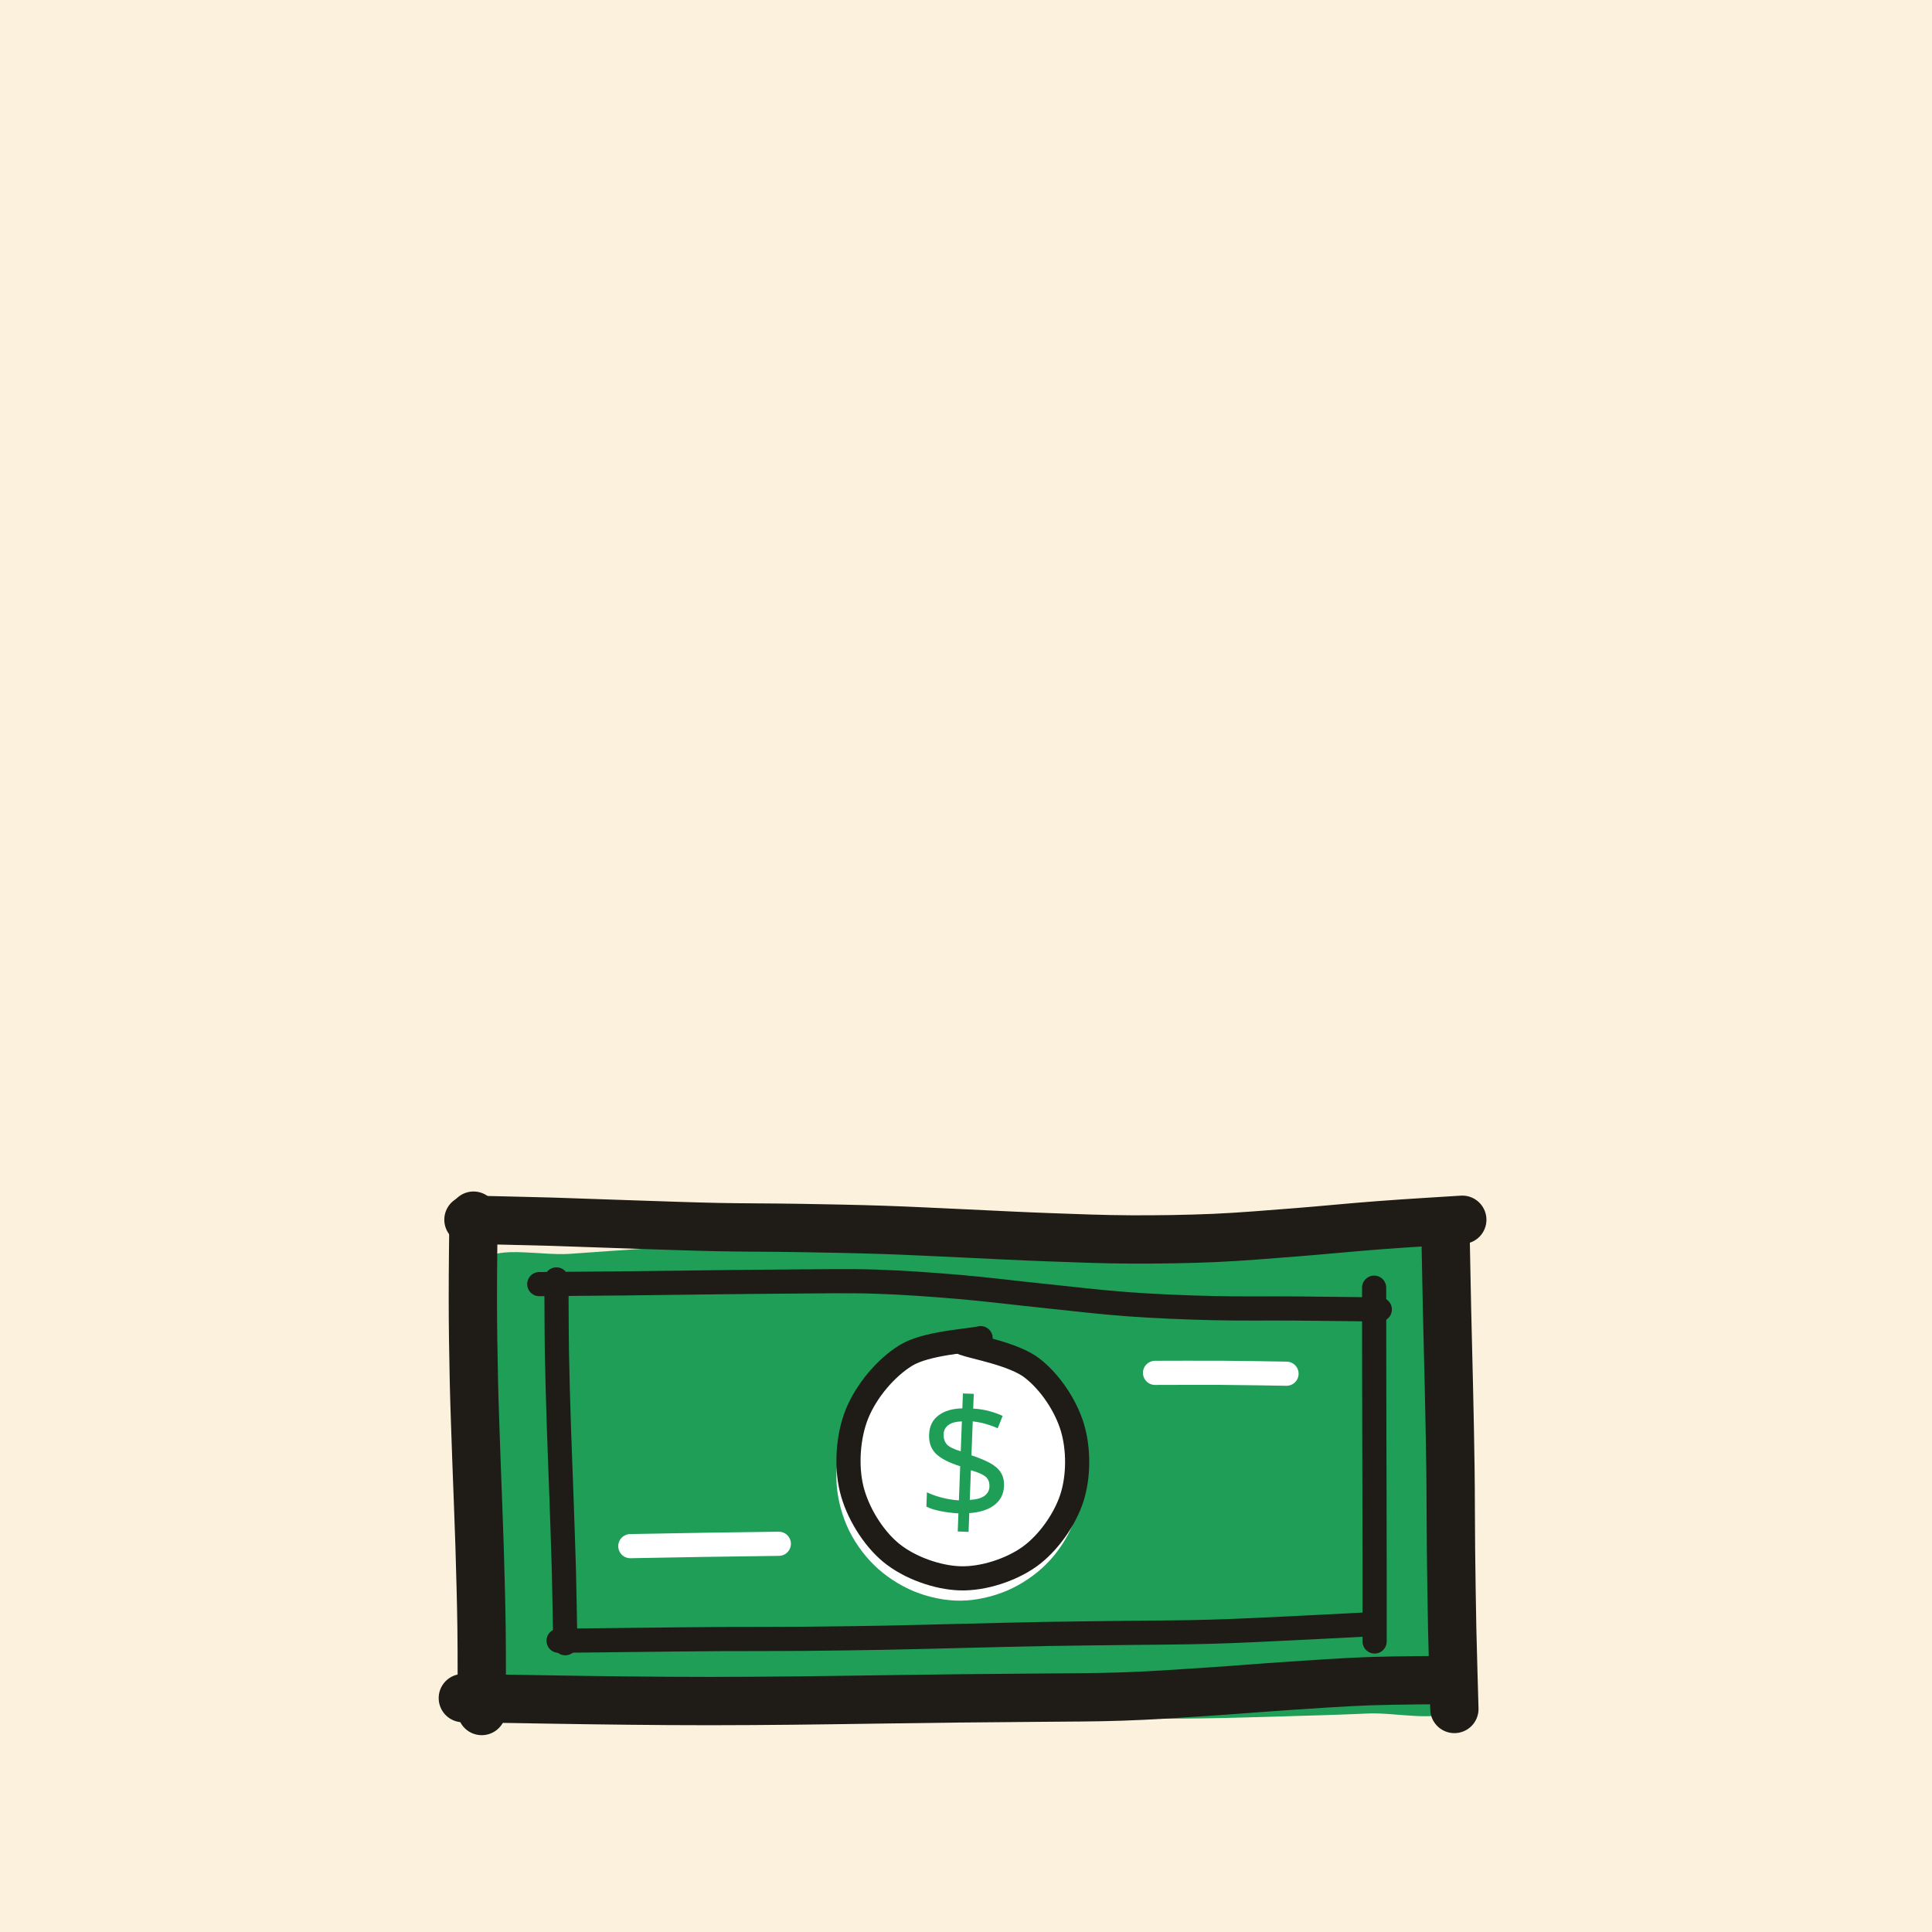
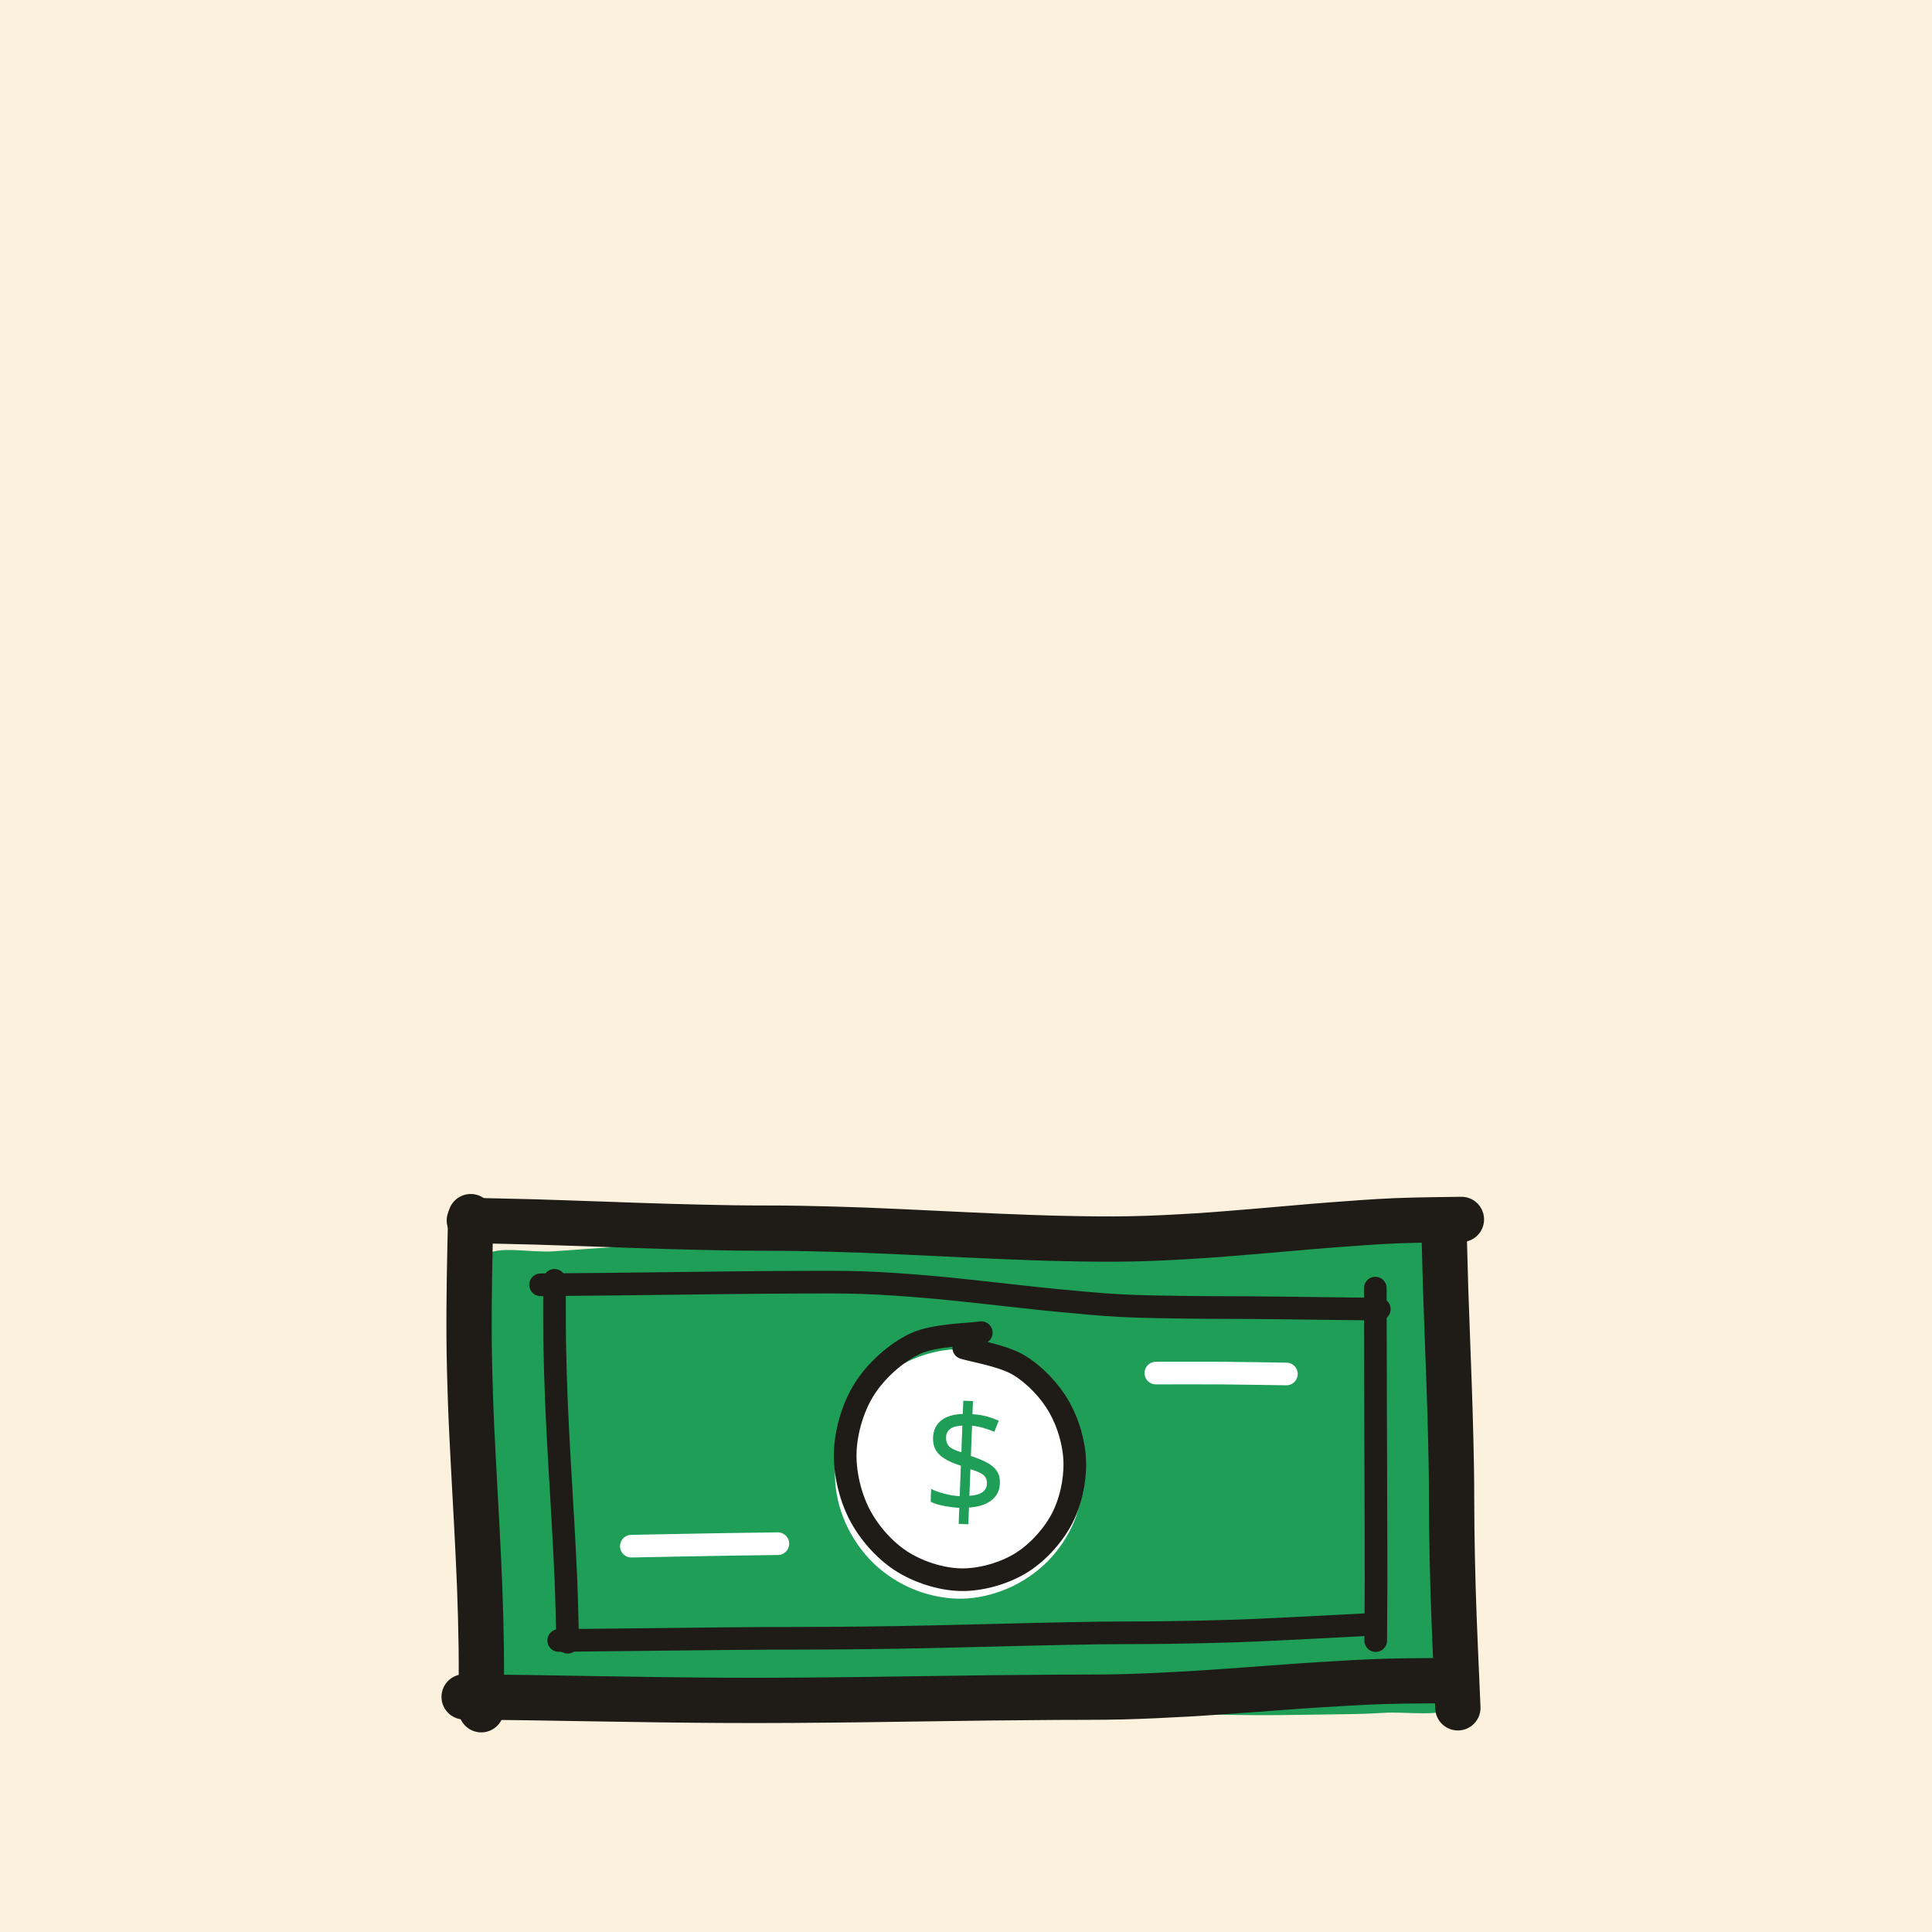
- <svg xmlns="http://www.w3.org/2000/svg" width="320" height="320" viewBox="0 0 320 320">
+ <svg xmlns="http://www.w3.org/2000/svg" width="512" height="512" viewBox="0 0 512 512">
  <g stroke-linecap="round" stroke-linejoin="round">
-     <rect x="0" y="0" width="320" height="320" fill="#FBF1DD" />
-     <path d="M80.45 208.56C82.57 206.37 89.7 207.98 94.33 207.68C98.96 207.37 103.58 206.99 108.21 206.74C112.84 206.49 117.47 206.29 122.09 206.18C126.72 206.06 131.35 206.13 135.98 206.08C140.6 206.02 145.23 205.92 149.86 205.83C154.49 205.74 159.11 205.61 163.74 205.52C168.37 205.43 173 205.34 177.62 205.29C182.25 205.24 186.88 205.26 191.51 205.23C196.13 205.2 200.76 205.15 205.39 205.09C210.02 205.04 214.64 204.95 219.27 204.89C223.9 204.82 229.23 203.26 233.15 204.7C237.07 206.15 241.23 209.77 242.78 213.55C244.33 217.34 242.63 222.81 242.47 227.44C242.32 232.06 242.06 236.69 241.85 241.32C241.63 245.95 241.37 250.57 241.19 255.2C241.02 259.83 240.86 264.46 240.81 269.08C240.76 273.71 243.28 280.51 240.9 282.97C238.53 285.42 231.27 283.59 226.56 283.81C221.86 284.03 217.31 284.14 212.68 284.28C208.05 284.41 203.43 284.56 198.8 284.62C194.17 284.68 189.54 284.71 184.92 284.62C180.29 284.54 175.66 284.32 171.03 284.11C166.41 283.89 161.78 283.58 157.15 283.34C152.52 283.11 147.9 282.83 143.27 282.67C138.64 282.52 134.02 282.44 129.39 282.43C124.76 282.42 120.13 282.52 115.51 282.61C110.88 282.7 106.25 282.85 101.62 282.97C97 283.09 91.36 284.43 87.74 283.33C84.12 282.23 81.16 279.85 79.88 276.38C78.59 272.91 79.92 267.12 80.03 262.5C80.14 257.87 80.35 253.24 80.54 248.61C80.73 243.99 80.98 239.36 81.16 234.73C81.33 230.1 81.72 225.21 81.6 220.85C81.49 216.49 78.33 210.76 80.45 208.56Z" fill="#1E9E57" />
-     <path d="M77.59 202.02C79.88 202.08 86.73 202.22 91.31 202.35C95.88 202.49 100.45 202.68 105.02 202.82C109.6 202.97 114.17 203.14 118.74 203.24C123.31 203.33 127.89 203.31 132.46 203.39C137.03 203.47 141.6 203.55 146.18 203.7C150.75 203.85 155.32 204.1 159.89 204.3C164.46 204.51 169.04 204.76 173.61 204.92C178.18 205.09 182.75 205.27 187.33 205.29C191.9 205.31 196.47 205.24 201.04 205.05C205.62 204.85 210.19 204.45 214.76 204.1C219.33 203.74 223.91 203.27 228.48 202.93C233.05 202.58 239.91 202.18 242.2 202.03" fill="none" stroke="#1F1B16" stroke-width="8" />
-     <path d="M239.41 203.52C239.46 205.73 239.57 212.36 239.67 216.77C239.77 221.19 239.89 225.61 239.99 230.03C240.08 234.45 240.19 238.87 240.24 243.29C240.3 247.71 240.28 252.13 240.33 256.54C240.38 260.96 240.44 265.38 240.53 269.8C240.63 274.22 240.83 280.85 240.89 283.06" fill="none" stroke="#1F1B16" stroke-width="8" />
-     <path d="M240.36 278.25C238.09 278.29 231.27 278.3 226.72 278.46C222.17 278.63 217.62 278.96 213.08 279.26C208.53 279.56 203.98 279.95 199.44 280.24C194.89 280.54 190.34 280.85 185.8 281C181.25 281.16 176.7 281.14 172.15 281.19C167.61 281.24 163.06 281.26 158.51 281.31C153.97 281.36 149.42 281.43 144.87 281.49C140.32 281.55 135.78 281.63 131.23 281.67C126.68 281.71 122.14 281.75 117.59 281.75C113.04 281.75 108.49 281.72 103.95 281.67C99.4 281.63 94.85 281.55 90.31 281.48C85.76 281.41 78.94 281.29 76.66 281.26" fill="none" stroke="#1F1B16" stroke-width="8" />
-     <path d="M79.79 283.4C79.79 281.12 79.82 274.28 79.76 269.73C79.7 265.17 79.56 260.61 79.43 256.05C79.29 251.49 79.09 246.93 78.93 242.37C78.78 237.82 78.59 233.26 78.49 228.7C78.39 224.14 78.32 219.58 78.32 215.02C78.31 210.46 78.41 203.63 78.43 201.35" fill="none" stroke="#1F1B16" stroke-width="8" />
-     <path d="M89.32 212.69C91.64 212.67 98.6 212.62 103.24 212.57C107.88 212.52 112.52 212.45 117.16 212.4C121.81 212.35 126.45 212.28 131.09 212.26C135.73 212.24 140.37 212.13 145.01 212.28C149.65 212.43 154.29 212.77 158.93 213.16C163.57 213.56 168.21 214.16 172.85 214.63C177.49 215.11 182.14 215.68 186.78 216.02C191.42 216.36 196.06 216.54 200.7 216.66C205.34 216.78 209.98 216.69 214.62 216.73C219.26 216.77 226.22 216.86 228.54 216.89" fill="none" stroke="#1F1B16" stroke-width="4" />
-     <path d="M227.6 213.28C227.6 215.24 227.6 221.1 227.61 225C227.62 228.91 227.62 232.81 227.63 236.72C227.64 240.63 227.65 244.53 227.66 248.44C227.66 252.35 227.67 256.25 227.68 260.16C227.68 264.07 227.68 269.92 227.68 271.88" fill="none" stroke="#1F1B16" stroke-width="4" />
-     <path d="M227.32 269.01C225.07 269.13 218.33 269.49 213.84 269.7C209.35 269.91 204.85 270.15 200.36 270.27C195.87 270.4 191.37 270.4 186.88 270.46C182.39 270.52 177.89 270.55 173.4 270.63C168.91 270.71 164.41 270.84 159.92 270.94C155.43 271.05 150.93 271.17 146.44 271.26C141.95 271.34 137.45 271.4 132.96 271.44C128.47 271.48 123.97 271.46 119.48 271.48C114.99 271.51 110.49 271.56 106 271.61C101.51 271.65 94.77 271.74 92.52 271.76" fill="none" stroke="#1F1B16" stroke-width="4" />
-     <path d="M93.63 272.17C93.59 270.16 93.5 264.13 93.4 260.12C93.29 256.1 93.13 252.08 93 248.06C92.86 244.05 92.69 240.03 92.56 236.01C92.44 231.99 92.31 227.98 92.24 223.96C92.18 219.94 92.18 213.91 92.16 211.91" fill="none" stroke="#1F1B16" stroke-width="4" />
-     <path d="M179.25 244.89C179.18 247.47 178.66 250.19 177.67 252.54C176.69 254.9 175.13 257.23 173.32 259.04C171.51 260.86 169.2 262.42 166.84 263.44C164.47 264.45 161.7 265.1 159.13 265.12C156.56 265.15 153.81 264.56 151.42 263.59C149.03 262.61 146.65 261.06 144.79 259.24C142.93 257.43 141.3 255.09 140.25 252.68C139.21 250.27 138.55 247.42 138.53 244.81C138.5 242.2 139.1 239.44 140.11 237.03C141.13 234.62 142.74 232.19 144.6 230.33C146.47 228.46 148.87 226.86 151.31 225.84C153.74 224.82 156.62 224.21 159.23 224.22C161.84 224.23 164.59 224.87 166.98 225.9C169.38 226.93 171.78 228.55 173.63 230.41C175.47 232.27 177.13 234.66 178.07 237.08C179 239.49 179.31 242.31 179.25 244.89Z" fill="#FFFFFF" />
-     <path d="M159.61 222.49C161.49 223.17 167.92 224.27 170.92 226.58C173.92 228.89 176.5 232.76 177.6 236.36C178.7 239.96 178.69 244.61 177.51 248.19C176.33 251.76 173.6 255.62 170.53 257.83C167.45 260.03 162.87 261.53 159.04 261.42C155.22 261.31 150.58 259.64 147.58 257.17C144.58 254.7 141.99 250.46 141.06 246.62C140.12 242.78 140.46 237.83 141.96 234.15C143.46 230.46 146.64 226.59 150.05 224.5C153.46 222.42 160.36 222.12 162.42 221.64" fill="none" stroke="#1F1B16" stroke-width="4" />
-     <text x="160" y="252.08" font-family="Anton" font-size="28" text-anchor="middle" fill="#1E9E57" transform="rotate(2.15 160 242)">$</text>
-     <path d="M104.4 256.09C106.45 256.05 112.6 255.94 116.7 255.87C120.8 255.81 126.95 255.73 129 255.7" fill="none" stroke="#FFFFFF" stroke-width="4" />
-     <path d="M191.31 227.39C193.12 227.39 198.57 227.36 202.2 227.38C205.83 227.4 211.27 227.5 213.09 227.53" fill="none" stroke="#FFFFFF" stroke-width="4" />
+     <rect x="0" y="0" width="512" height="512" fill="#FBF1DD" />
+     <path d="M128.6 332.75C131.52 329.97 140.58 332.02 146.58 331.62C152.57 331.22 158.56 330.74 164.56 330.37C170.55 330 176.54 329.62 182.54 329.41C188.53 329.2 194.53 329.19 200.52 329.11C206.51 329.03 212.51 329.01 218.5 328.92C224.49 328.83 230.49 328.69 236.48 328.57C242.47 328.44 248.47 328.29 254.46 328.17C260.46 328.05 266.45 327.93 272.44 327.87C278.44 327.8 284.43 327.81 290.42 327.77C296.42 327.73 302.41 327.7 308.4 327.64C314.4 327.58 320.39 327.48 326.39 327.4C332.38 327.31 338.37 327.21 344.37 327.13C350.36 327.05 356.35 326.96 362.35 326.92C368.34 326.87 376.11 324.01 380.33 326.86C384.55 329.72 386.58 338.21 387.67 344.07C388.76 349.93 387.16 356.06 386.88 362.05C386.61 368.04 386.27 374.04 386.01 380.03C385.75 386.03 385.47 392.02 385.33 398.01C385.18 404.01 385.11 410 385.12 415.99C385.14 421.99 385.27 427.98 385.41 433.97C385.55 439.97 389.08 448.63 385.95 451.96C382.82 455.28 372.83 453.51 366.61 453.92C360.39 454.32 354.63 454.29 348.63 454.39C342.64 454.49 336.65 454.58 330.65 454.52C324.66 454.47 318.67 454.28 312.67 454.06C306.68 453.83 300.68 453.48 294.69 453.16C288.7 452.85 282.7 452.46 276.71 452.17C270.72 451.87 264.72 451.56 258.73 451.39C252.73 451.22 246.74 451.15 240.75 451.15C234.75 451.15 228.76 451.27 222.77 451.38C216.77 451.49 210.78 451.66 204.79 451.82C198.79 451.98 192.8 452.17 186.8 452.31C180.81 452.46 174.82 452.62 168.82 452.7C162.83 452.78 156.84 452.85 150.84 452.81C144.85 452.77 136.53 454.87 132.86 452.45C129.19 450.02 129.36 443.61 128.82 438.24C128.28 432.88 129.38 426.25 129.62 420.26C129.86 414.27 130.11 408.27 130.24 402.28C130.38 396.29 130.48 390.29 130.43 384.3C130.39 378.3 130.19 372.31 129.95 366.32C129.71 360.32 129.24 353.93 129.01 348.34C128.78 342.74 125.67 335.54 128.6 332.75Z" fill="#1E9E57" />
+     <path d="M124.38 323.43C127.31 323.5 136.07 323.67 141.91 323.83C147.75 324 153.6 324.23 159.44 324.42C165.28 324.62 171.12 324.85 176.97 325.01C182.81 325.17 188.65 325.32 194.49 325.41C200.34 325.5 206.18 325.43 212.02 325.54C217.86 325.64 223.71 325.82 229.55 326.03C235.39 326.25 241.23 326.55 247.08 326.82C252.92 327.08 258.76 327.4 264.6 327.63C270.44 327.86 276.29 328.11 282.13 328.22C287.97 328.34 293.81 328.43 299.66 328.31C305.5 328.2 311.34 327.89 317.18 327.53C323.03 327.17 328.87 326.63 334.71 326.16C340.55 325.68 346.4 325.11 352.24 324.67C358.08 324.23 363.92 323.77 369.77 323.52C375.61 323.27 384.37 323.22 387.29 323.16" fill="none" stroke="#1F1B16" stroke-width="12" />
+     <path d="M382.67 325.68C382.75 328.32 382.95 336.25 383.11 341.54C383.28 346.83 383.5 352.12 383.68 357.4C383.87 362.69 384.08 367.98 384.24 373.27C384.39 378.56 384.54 383.84 384.62 389.13C384.71 394.42 384.67 399.71 384.74 405C384.81 410.28 384.91 415.57 385.07 420.86C385.22 426.15 385.45 431.44 385.66 436.72C385.88 442.01 386.24 449.94 386.35 452.59" fill="none" stroke="#1F1B16" stroke-width="12" />
+     <path d="M384.54 445.38C381.63 445.41 372.92 445.4 367.1 445.58C361.29 445.76 355.48 446.12 349.67 446.48C343.86 446.83 338.04 447.31 332.23 447.72C326.42 448.12 320.61 448.58 314.8 448.91C308.98 449.23 303.17 449.52 297.36 449.67C291.55 449.82 285.74 449.75 279.92 449.8C274.11 449.84 268.3 449.89 262.49 449.95C256.67 450.02 250.86 450.11 245.05 450.19C239.24 450.27 233.43 450.36 227.61 450.43C221.8 450.49 215.99 450.56 210.18 450.59C204.37 450.62 198.55 450.64 192.74 450.61C186.93 450.59 181.12 450.52 175.31 450.45C169.49 450.38 163.68 450.28 157.87 450.19C152.06 450.1 146.24 449.99 140.43 449.9C134.62 449.82 125.9 449.73 123 449.69" fill="none" stroke="#1F1B16" stroke-width="12" />
+     <path d="M127.54 453.1C127.54 450.38 127.61 442.21 127.54 436.77C127.47 431.32 127.31 425.88 127.11 420.43C126.91 414.99 126.61 409.54 126.34 404.1C126.06 398.65 125.73 393.21 125.46 387.76C125.18 382.32 124.89 376.87 124.7 371.43C124.51 365.98 124.37 360.54 124.32 355.09C124.27 349.65 124.33 344.2 124.4 338.76C124.47 333.31 124.69 325.14 124.74 322.42" fill="none" stroke="#1F1B16" stroke-width="12" />
+     <path d="M143.26 340.48C146.11 340.46 154.66 340.39 160.36 340.33C166.06 340.27 171.76 340.2 177.46 340.13C183.16 340.06 188.85 339.99 194.55 339.93C200.25 339.87 205.95 339.8 211.65 339.8C217.35 339.8 223.05 339.71 228.75 339.92C234.45 340.12 240.15 340.54 245.85 341.02C251.55 341.49 257.25 342.17 262.95 342.77C268.65 343.37 274.34 344.07 280.04 344.61C285.74 345.15 291.44 345.71 297.14 346.01C302.84 346.31 308.54 346.35 314.24 346.44C319.94 346.53 325.64 346.49 331.34 346.54C337.04 346.58 342.74 346.66 348.44 346.73C354.14 346.79 362.68 346.91 365.53 346.94" fill="none" stroke="#1F1B16" stroke-width="6" />
+     <path d="M364.47 341.36C364.48 343.96 364.48 351.74 364.5 356.93C364.51 362.12 364.52 367.31 364.54 372.5C364.56 377.69 364.58 382.88 364.59 388.07C364.61 393.26 364.63 398.45 364.64 403.64C364.65 408.83 364.68 414.02 364.67 419.21C364.66 424.4 364.6 432.18 364.58 434.78" fill="none" stroke="#1F1B16" stroke-width="6" />
+     <path d="M363.7 430.47C360.7 430.63 351.72 431.11 345.73 431.4C339.74 431.69 333.75 432.01 327.76 432.22C321.77 432.42 315.78 432.54 309.79 432.63C303.8 432.72 297.81 432.68 291.82 432.75C285.83 432.83 279.84 432.97 273.85 433.1C267.86 433.23 261.87 433.4 255.88 433.54C249.89 433.68 243.9 433.83 237.91 433.93C231.92 434.03 225.93 434.09 219.94 434.13C213.95 434.17 207.96 434.15 201.97 434.19C195.98 434.22 189.99 434.29 184 434.35C178.01 434.41 172.02 434.49 166.03 434.55C160.04 434.62 151.05 434.71 148.06 434.74" fill="none" stroke="#1F1B16" stroke-width="6" />
+     <path d="M150.45 435.21C150.37 432.55 150.21 424.55 150 419.23C149.79 413.9 149.48 408.57 149.19 403.24C148.9 397.91 148.55 392.58 148.26 387.25C147.97 381.93 147.66 376.6 147.45 371.27C147.24 365.94 147.08 360.61 146.99 355.28C146.91 349.96 146.96 341.96 146.95 339.3" fill="none" stroke="#1F1B16" stroke-width="6" />
+     <path d="M287.09 391.06C286.94 395.21 286.19 399.55 284.61 403.34C283.03 407.13 280.52 410.86 277.62 413.79C274.72 416.71 271 419.24 267.22 420.89C263.44 422.53 259.08 423.6 254.95 423.67C250.81 423.74 246.28 422.86 242.39 421.3C238.49 419.75 234.61 417.28 231.57 414.35C228.52 411.41 225.83 407.56 224.11 403.7C222.4 399.85 221.32 395.45 221.28 391.22C221.23 386.98 222.2 382.26 223.85 378.29C225.51 374.31 228.16 370.4 231.21 367.37C234.26 364.34 238.23 361.74 242.15 360.09C246.07 358.45 250.47 357.49 254.7 357.52C258.94 357.55 263.61 358.59 267.54 360.27C271.47 361.95 275.31 364.59 278.3 367.61C281.29 370.64 284.02 374.52 285.48 378.43C286.95 382.34 287.23 386.91 287.09 391.06Z" fill="#FFFFFF" />
+     <path d="M255.4 357.19C257.86 357.97 265.94 359.26 270.16 361.87C274.37 364.48 278.25 368.57 280.69 372.87C283.14 377.16 284.74 382.63 284.83 387.63C284.92 392.63 283.66 398.38 281.22 402.85C278.78 407.32 274.66 411.81 270.2 414.44C265.74 417.07 259.7 418.77 254.45 418.63C249.21 418.49 243.19 416.53 238.72 413.61C234.25 410.68 230.1 405.94 227.65 401.08C225.2 396.22 223.75 389.98 224.01 384.44C224.28 378.91 226.17 372.58 229.24 367.86C232.32 363.14 237.33 358.57 242.46 356.12C247.6 353.68 257.12 353.66 260.05 353.17" fill="none" stroke="#1F1B16" stroke-width="6" />
+     <text x="256" y="401.6" font-family="Anton" font-size="40" text-anchor="middle" fill="#1E9E57" transform="rotate(2.15 256 387.2)">$</text>
+     <path d="M167.32 409.75C169.47 409.71 175.94 409.58 180.26 409.5C184.57 409.42 188.88 409.34 193.2 409.27C197.51 409.2 203.98 409.12 206.14 409.09" fill="none" stroke="#FFFFFF" stroke-width="6" />
+     <path d="M306.32 363.88C309.2 363.88 317.85 363.84 323.61 363.88C329.38 363.92 338.03 364.08 340.91 364.12" fill="none" stroke="#FFFFFF" stroke-width="6" />
  </g>
</svg>
